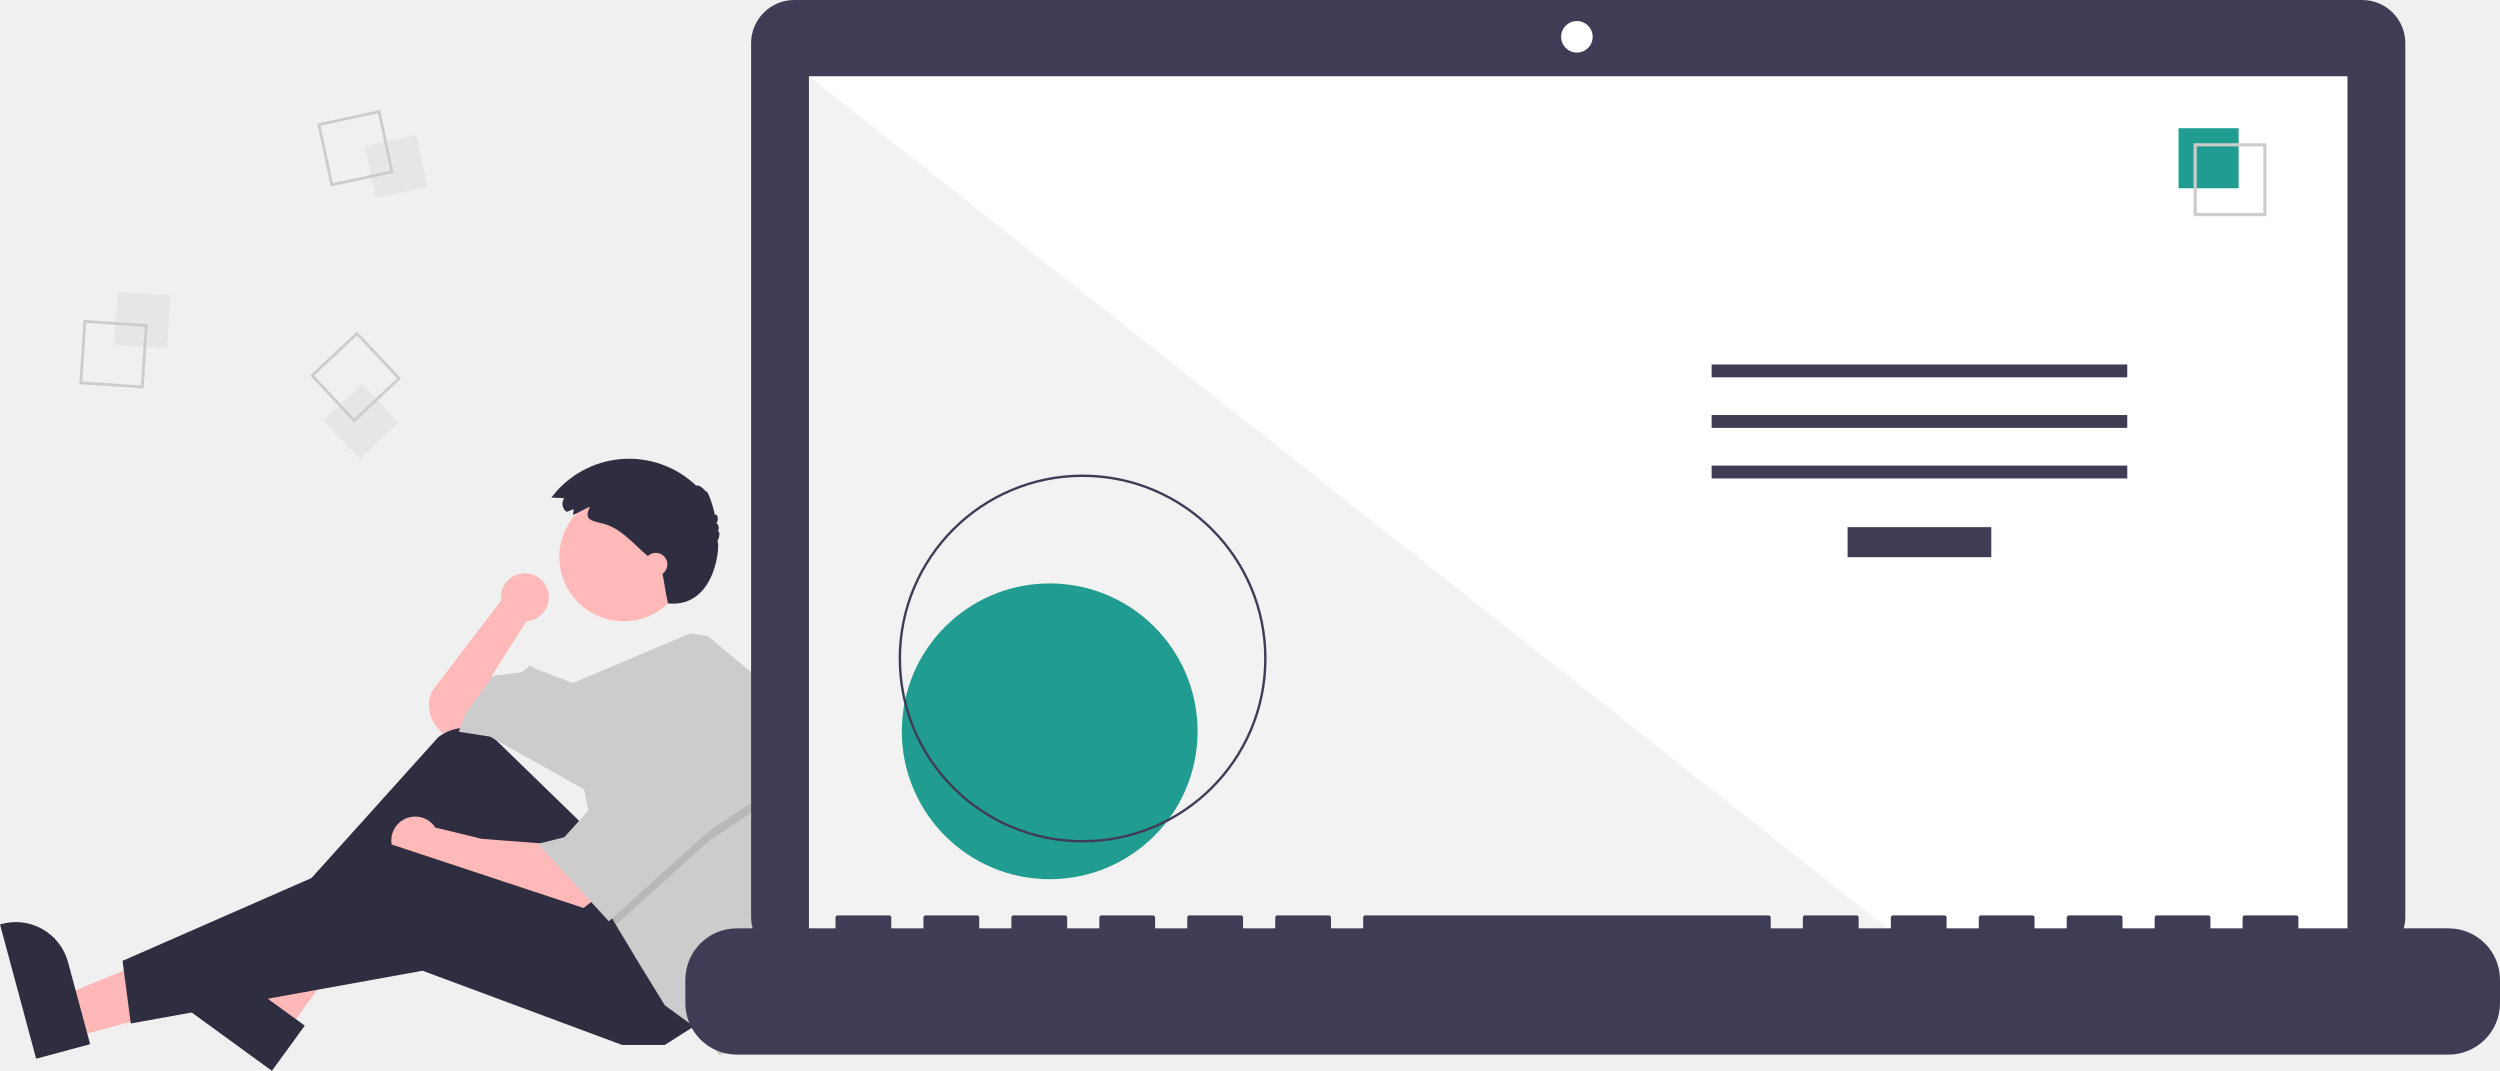
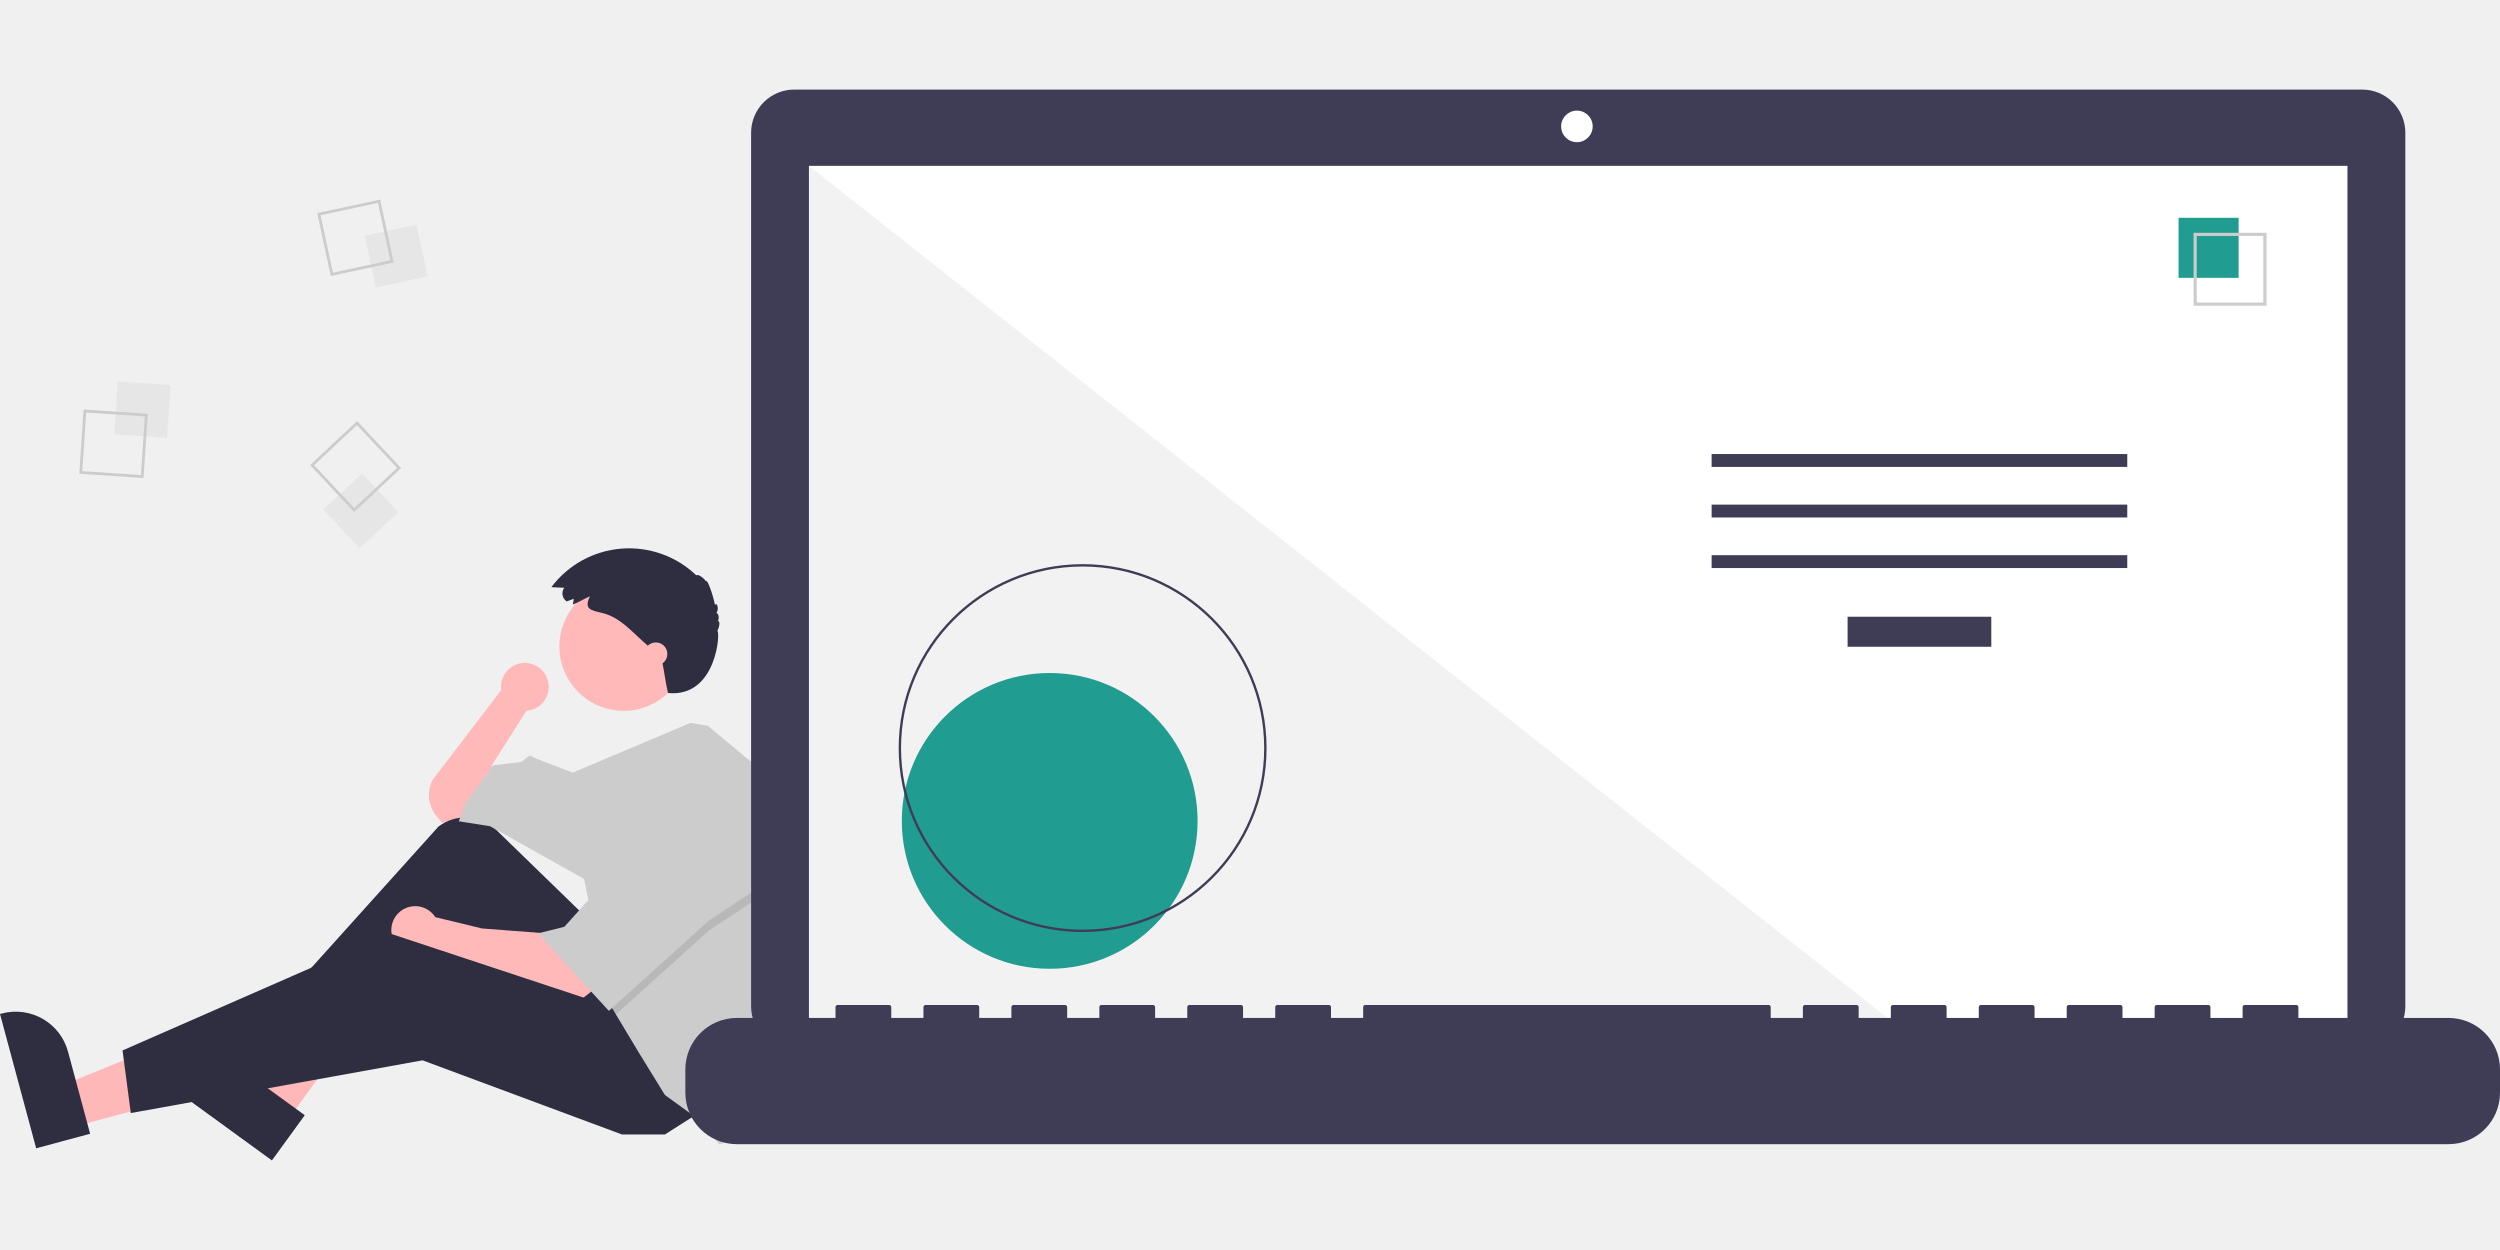
- <svg xmlns="http://www.w3.org/2000/svg" data-name="Layer 1" width="1019.484" height="436.681" viewBox="0 0 1019.484 436.681">
+ <svg xmlns="http://www.w3.org/2000/svg" data-name="Layer 1" width="500" height="250" viewBox="0 0 1019.484 436.681">
  <path d="M314.028,475.274a9.751,9.751,0,1,0-19.407,1.282l-28.014,36.686a13.583,13.583,0,0,0,1.836,14.914l2.198,2.564,10.083-2.017,11.428-10.083L290.806,507.192l14.117-22.183-.018-.016A9.743,9.743,0,0,0,314.028,475.274Z" transform="translate(-90.2579 -231.6594)" fill="#ffb9b9" />
  <polygon points="30.041 422.968 25.468 405.984 88.8 380.265 95.549 405.331 30.041 422.968" fill="#ffb8b8" />
  <path d="M105.002,663.391,90.258,608.629l.693-.187a22.075,22.075,0,0,1,27.054,15.575l0.0.001L127.01,657.466Z" transform="translate(-90.2579 -231.6594)" fill="#2f2e41" />
  <polygon points="117.278 420.254 103.054 409.91 136.185 350.121 157.179 365.388 117.278 420.254" fill="#ffb8b8" />
  <path d="M201.137,668.341,155.271,634.985l.422-.58a22.075,22.075,0,0,1,30.835-4.87l.001.001L214.542,649.908Z" transform="translate(-90.2579 -231.6594)" fill="#2f2e41" />
  <path d="M328.45,568.364l-35.795-34.773a18.076,18.076,0,0,0-23.668-1.322L201.401,607.352l6.05,9.411L271.984,573.069l43.694,57.139,41.678-20.838Z" transform="translate(-90.2579 -231.6594)" fill="#2f2e41" />
  <path d="M312.989,575.758l-26.217-2.017-18.986-4.603a9.753,9.753,0,1,0-1.85,12.656l-.003.014,11.428,4.706,49.072,16.806,6.05-4.706Z" transform="translate(-90.2579 -231.6594)" fill="#ffb9b9" />
  <polygon points="285.92 416.699 271.131 426.11 253.653 426.11 172.315 395.86 53.332 417.371 49.971 391.826 158.871 344.099 254.326 375.693 285.92 416.699" fill="#2f2e41" />
  <circle cx="254.326" cy="227.132" r="26.217" fill="#ffb9b9" />
  <path d="M412.417,563.463a150.631,150.631,0,0,1-7.388,46.592l-1.963,6.037-9.411,43.022-10.083,2.689-7.394-9.411-14.789-10.755L350.634,624.158,341.411,608.791l-2.877-4.8-10.083-50.416-38.317-21.511-12.772-2.017,2.689-7.394,11.428-15.461L302.906,505.847l3.361-2.689,2.689,1.344,14.823,5.71,48.057-20.304,7.031,1.15L403.067,511.225A150.499,150.499,0,0,1,412.417,563.463Z" transform="translate(-90.2579 -231.6594)" fill="#ccc" />
  <polygon points="314.825 325.949 289.281 342.754 251.153 377.131 248.276 372.332 240.209 331.999 242.226 331.999 263.065 293.683 314.825 325.949" opacity="0.1" style="isolation:isolate" />
  <polygon points="263.065 289.649 242.226 327.965 230.126 341.41 219.371 344.099 248.276 375.693 289.281 338.721 314.825 321.915 263.065 289.649" fill="#ccc" />
  <path d="M324.193,439.299l-2.841,1.093a3.965,3.965,0,0,1-1.06-5.507q.023-.034.047-.067l-5.249-.246a39.637,39.637,0,0,1,59.173-4.77c.239-.823,2.844.778,3.908,2.402.357-1.339,2.8,5.135,3.664,9.712.4-1.524,1.938.936.591,3.297.854-.125,1.239,2.059.578,3.276.934-.439.777,2.169-.236,3.911,1.333-.118-.114,27.331-20.114,25.331-1.392-6.397-1-6-2.64-14.226-.763-.81-1.599-1.548-2.433-2.284l-4.513-3.983c-5.247-4.632-10.021-10.348-17.011-12.08-4.804-1.19-7.841-1.458-5.223-6.872-2.365.987-4.574,2.455-6.961,3.372C323.905,440.902,324.239,440.055,324.193,439.299Z" transform="translate(-90.2579 -231.6594)" fill="#2f2e41" />
  <circle cx="267.434" cy="230.157" r="4.706" fill="#ffb9b9" />
  <rect x="137.514" y="351.376" width="21.61" height="21.61" transform="translate(-313.1754 254.4458) rotate(-86.18992)" fill="#e6e6e6" style="isolation:isolate" />
  <path d="M124.344,362.131l26.183,1.744-1.744,26.183-26.183-1.744Zm24.969,2.806-23.906-1.592-1.592,23.906,23.906,1.592Z" transform="translate(-90.2579 -231.6594)" fill="#ccc" />
  <rect x="241.009" y="288.772" width="21.61" height="21.61" transform="translate(-147.5724 -172.0746) rotate(-12.12675)" fill="#e6e6e6" style="isolation:isolate" />
  <path d="M245.278,276.51l5.513,25.655-25.655,5.513-5.513-25.655Zm4.157,24.779-5.033-23.424-23.424,5.033,5.033,23.424Z" transform="translate(-90.2579 -231.6594)" fill="#ccc" />
  <rect x="226.603" y="392.674" width="21.61" height="21.61" transform="translate(-301.9456 39.64172) rotate(-43.12712)" fill="#e6e6e6" style="isolation:isolate" />
  <path d="M253.815,385.997,234.663,403.935l-17.939-19.152,19.152-17.939Zm-19.099,16.326,17.486-16.379-16.379-17.486-17.486,16.379Z" transform="translate(-90.2579 -231.6594)" fill="#ccc" />
  <path d="M1053.535,231.659H414.152a17.598,17.598,0,0,0-17.599,17.598v356.252a17.599,17.599,0,0,0,17.599,17.599H1053.535a17.599,17.599,0,0,0,17.599-17.599V249.258a17.599,17.599,0,0,0-17.599-17.598Z" transform="translate(-90.2579 -231.6594)" fill="#3f3d56" />
  <rect x="329.89" y="31.101" width="627.391" height="353.913" fill="#fff" />
  <circle cx="643.049" cy="15.014" r="6.435" fill="#fff" />
  <polygon points="777.858 385.015 329.89 385.015 329.89 31.102 777.858 385.015" fill="#f2f2f2" style="isolation:isolate" />
  <circle cx="428.058" cy="298.224" r="60.307" fill="#219c90" />
  <path d="M531.741,575.21a75.016,75.016,0,1,1,75.016-75.016A75.016,75.016,0,0,1,531.741,575.21Zm0-149.051A74.035,74.035,0,1,0,605.776,500.194a74.035,74.035,0,0,0-74.035-74.035Z" transform="translate(-90.2579 -231.6594)" fill="#3f3d56" />
  <rect x="753.437" y="214.97" width="58.605" height="12.246" fill="#3f3d56" />
  <rect x="697.991" y="148.627" width="169.497" height="5.248" fill="#3f3d56" />
  <rect x="697.991" y="169.246" width="169.497" height="5.248" fill="#3f3d56" />
  <rect x="697.991" y="189.866" width="169.497" height="5.248" fill="#3f3d56" />
  <rect x="888.401" y="52.282" width="24.492" height="24.492" fill="#219c90" />
  <path d="M1014.522,319.804h-29.74v-29.74h29.74Zm-28.447-1.293h27.154V291.357H986.075Z" transform="translate(-90.2579 -231.6594)" fill="#ccc" />
  <path d="M1088.749,610.239h-61.229v-4.412a.875.875,0,0,0-.875-.875h-20.993a.875.875,0,0,0-.875.875v4.412H991.657v-4.412a.875.875,0,0,0-.875-.875H969.789a.875.875,0,0,0-.875.875h0v4.412H955.794v-4.412a.875.875,0,0,0-.875-.875h-20.993a.875.875,0,0,0-.875.875h0v4.412H919.931v-4.412a.875.875,0,0,0-.875-.875H898.064a.875.875,0,0,0-.875.875v4.412H884.068v-4.412a.875.875,0,0,0-.875-.875H862.201a.875.875,0,0,0-.875.875h0v4.412H848.205v-4.412a.875.875,0,0,0-.875-.875H826.338a.875.875,0,0,0-.875.875h0v4.412H812.343v-4.412a.875.875,0,0,0-.875-.875H647.023a.875.875,0,0,0-.875.875h0v4.412H633.028v-4.412a.875.875,0,0,0-.875-.875H611.161a.875.875,0,0,0-.875.875h0v4.412h-13.121v-4.412a.875.875,0,0,0-.875-.875h-20.993a.875.875,0,0,0-.875.875h0v4.412H561.302v-4.412a.875.875,0,0,0-.875-.875H539.435a.875.875,0,0,0-.875.875h0v4.412H525.44v-4.412a.875.875,0,0,0-.875-.875H503.572a.875.875,0,0,0-.875.875h0v4.412h-13.121v-4.412a.875.875,0,0,0-.875-.875H467.709a.875.875,0,0,0-.875.875v4.412H453.714v-4.412a.875.875,0,0,0-.875-.875H431.846a.875.875,0,0,0-.875.875h0v4.412H390.735A20.993,20.993,0,0,0,369.742,631.232v9.492A20.993,20.993,0,0,0,390.735,661.717h698.014a20.993,20.993,0,0,0,20.993-20.993V631.232A20.993,20.993,0,0,0,1088.749,610.239Z" transform="translate(-90.2579 -231.6594)" fill="#3f3d56" />
</svg>
